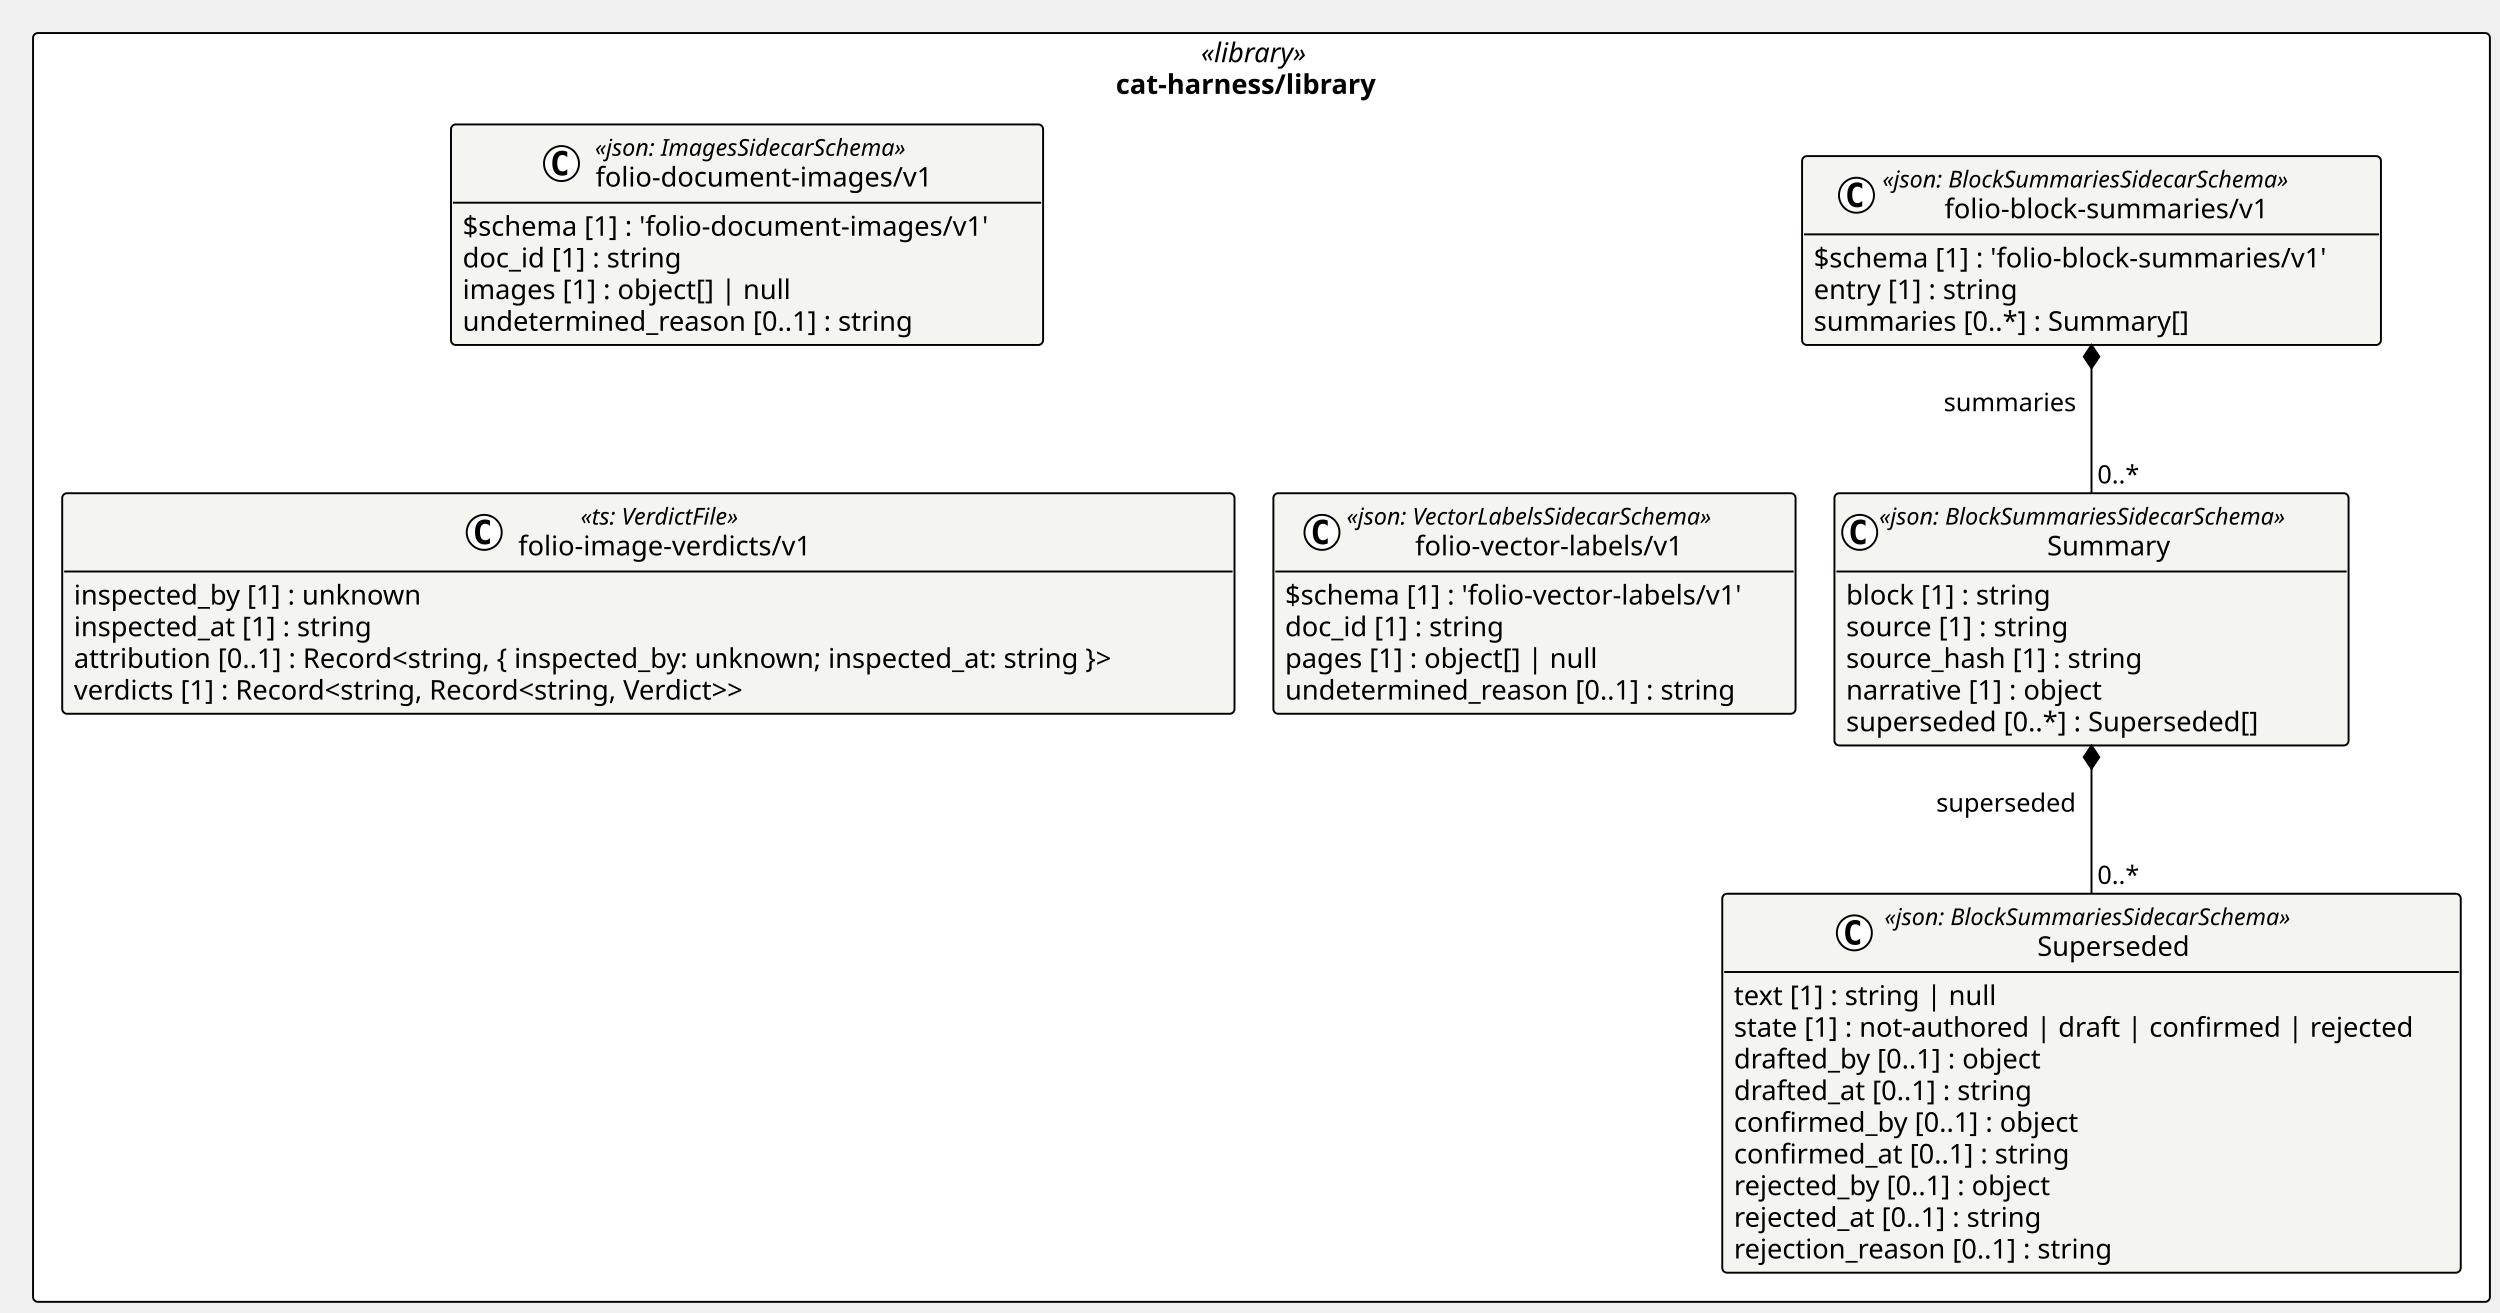
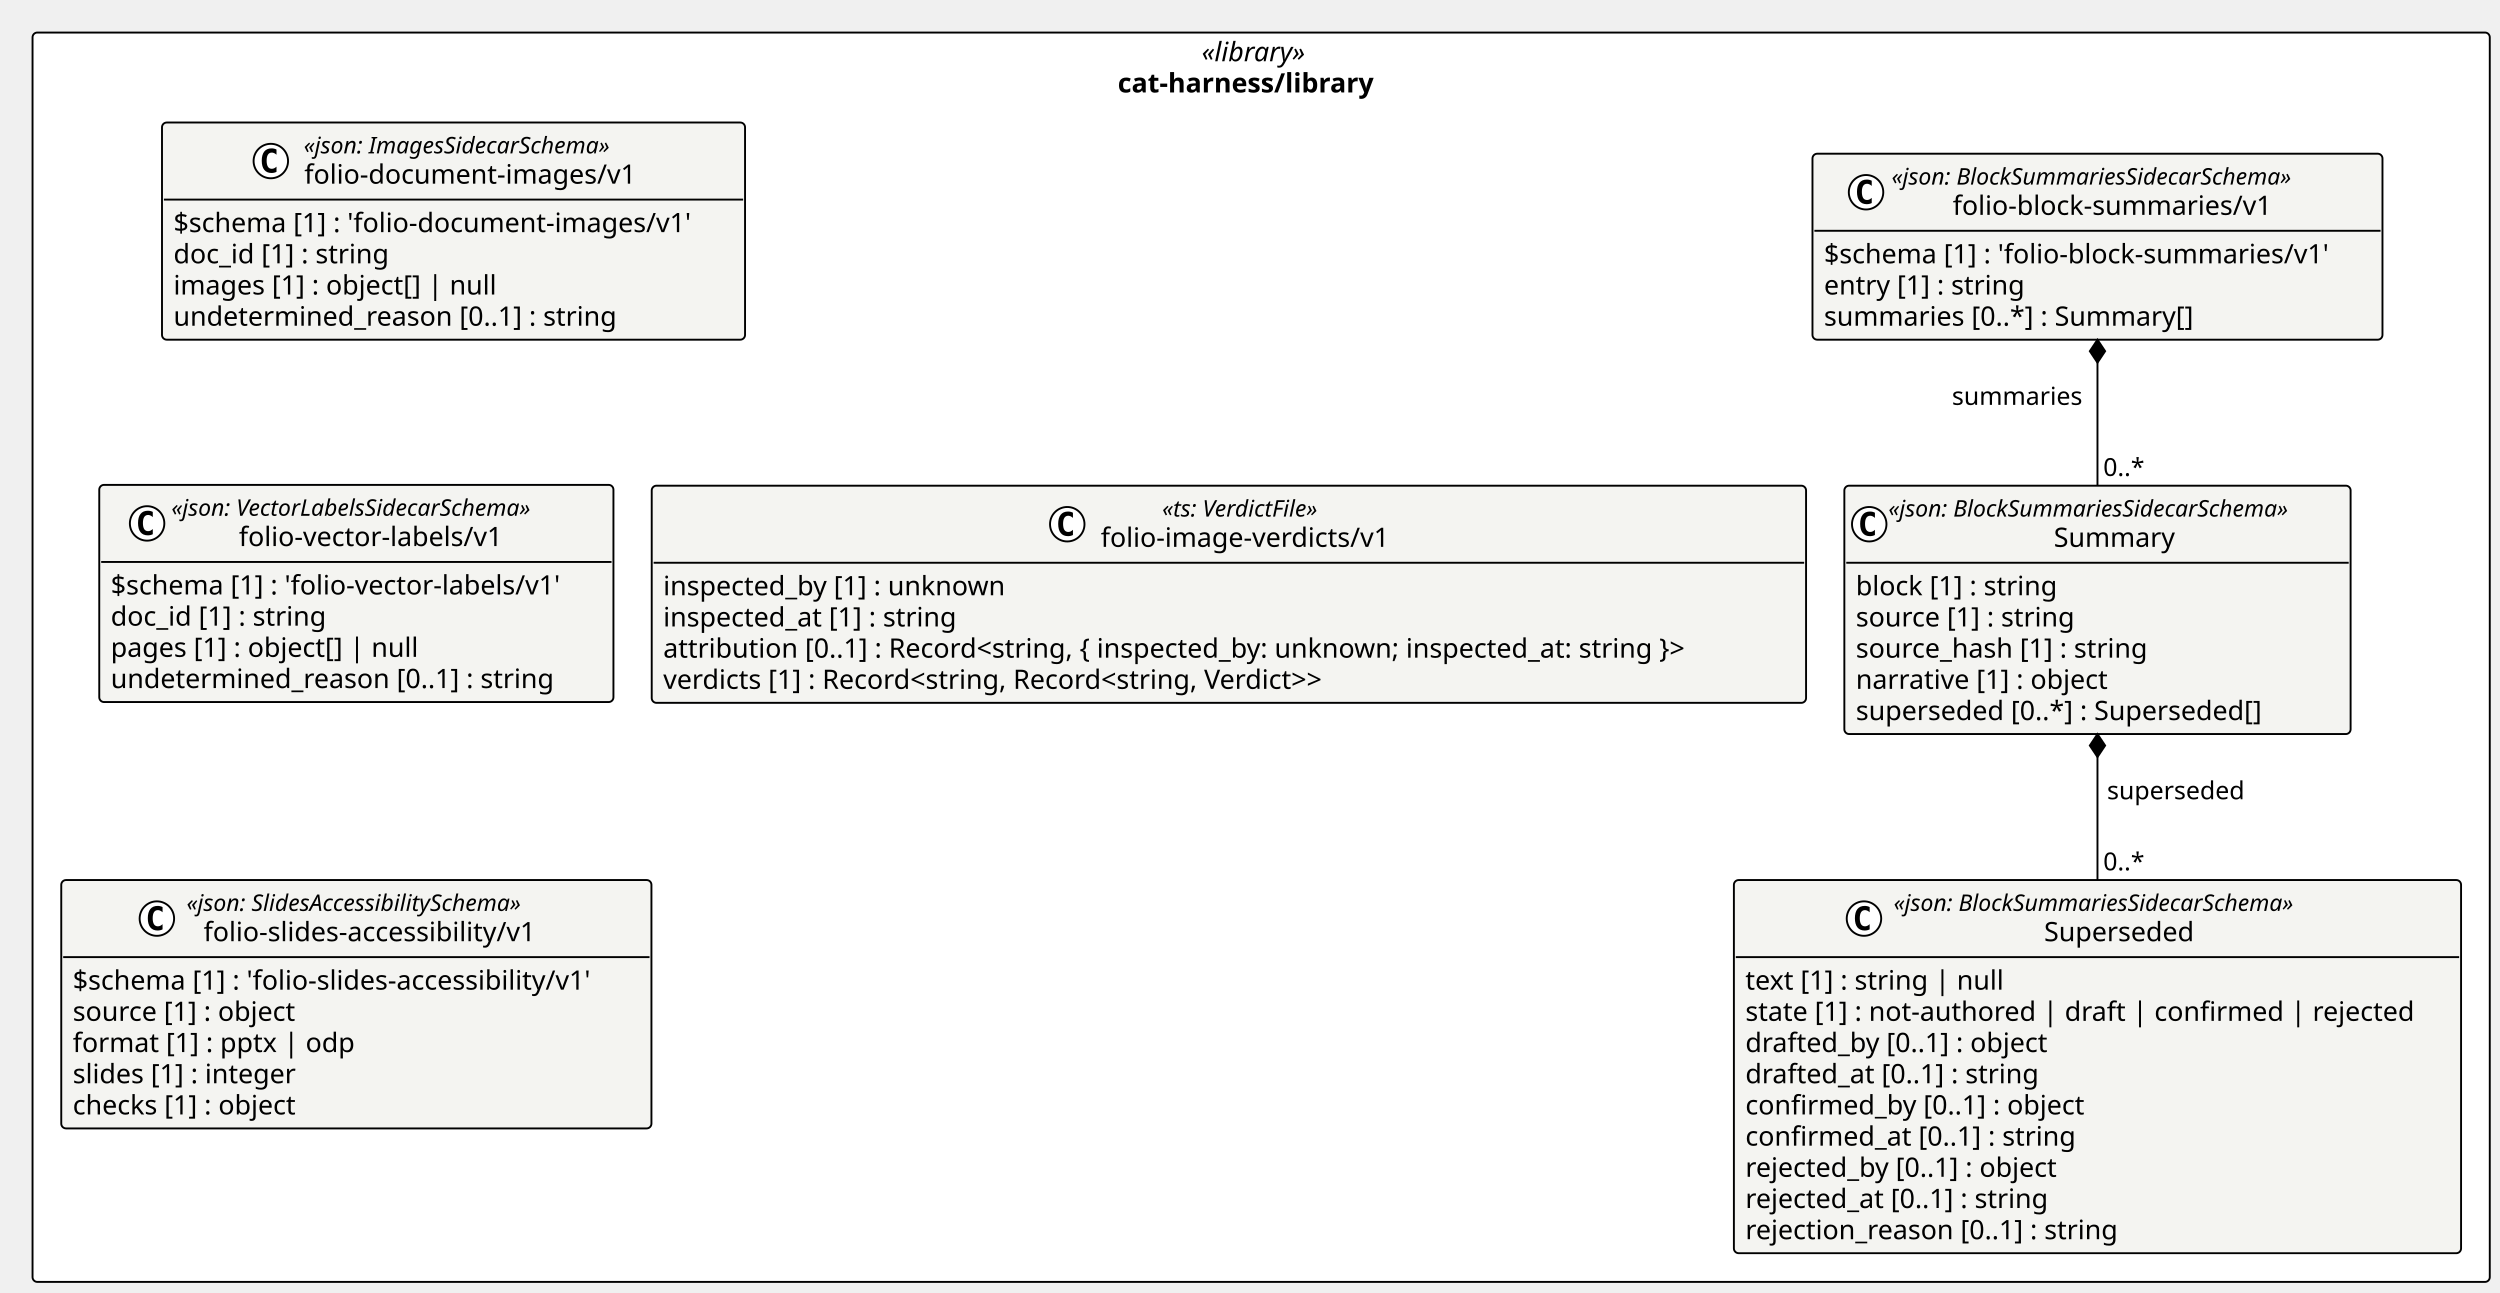
- <svg xmlns="http://www.w3.org/2000/svg" contentStyleType="text/css" height="675px" preserveAspectRatio="none" style="width:1286px;height:675px;background:#FFFFFF;" version="1.1" viewBox="0 0 1286 675" width="1286px" zoomAndPan="magnify">
+ <svg xmlns="http://www.w3.org/2000/svg" contentStyleType="text/css" height="675px" preserveAspectRatio="none" style="width:1306px;height:675px;background:#FFFFFF;" version="1.1" viewBox="0 0 1306 675" width="1306px" zoomAndPan="magnify">
  <defs />
  <g>
-     <rect fill="#FFFFFF" height="652.672" rx="2.5" ry="2.5" style="stroke:#000000;stroke-width:1.0;" width="1263.808" x="17" y="17" />
-     <text fill="#000000" font-family="Verdana" font-size="14" font-style="italic" lengthAdjust="spacing" textLength="62.173" x="617.818" y="31.995">«library»</text>
-     <text fill="#000000" font-family="Verdana" font-size="14" font-weight="bold" lengthAdjust="spacing" textLength="149.81" x="573.999" y="48.292">cat-harness/library</text>
+     <rect fill="#FFFFFF" height="652.672" rx="2.5" ry="2.5" style="stroke:#000000;stroke-width:1.0;" width="1283.66" x="17" y="17" />
+     <text fill="#000000" font-family="Verdana" font-size="14" font-style="italic" lengthAdjust="spacing" textLength="62.173" x="627.743" y="31.995">«library»</text>
+     <text fill="#000000" font-family="Verdana" font-size="14" font-weight="bold" lengthAdjust="spacing" textLength="149.81" x="583.925" y="48.292">cat-harness/library</text>
    <g id="elem_cat_harness_library_folio_document_images_v1_folio_document_images_v1">
-       <rect codeLine="11" fill="#F4F4F1" height="113.453" id="cat_harness_library_folio_document_images_v1_folio_document_images_v1" rx="2.5" ry="2.5" style="stroke:#000000;stroke-width:1.0;" width="304.585" x="231.986" y="64" />
-       <ellipse cx="288.834" cy="84.133" fill="#FFFFFF" rx="9" ry="9" style="stroke:#000000;stroke-width:1.0;" />
-       <path d="M291.803,89.773 Q291.225,90.07 290.584,90.211 Q289.944,90.367 289.241,90.367 Q286.741,90.367 285.413,88.727 Q284.1,87.07 284.1,83.945 Q284.1,80.82 285.413,79.164 Q286.741,77.508 289.241,77.508 Q289.944,77.508 290.584,77.664 Q291.241,77.82 291.803,78.117 L291.803,80.836 Q291.178,80.258 290.584,79.992 Q289.991,79.711 289.366,79.711 Q288.022,79.711 287.334,80.789 Q286.647,81.852 286.647,83.945 Q286.647,86.039 287.334,87.117 Q288.022,88.18 289.366,88.18 Q289.991,88.18 290.584,87.914 Q291.178,87.633 291.803,87.055 L291.803,89.773 Z " fill="#000000" />
-       <text fill="#000000" font-family="Verdana" font-size="12" font-style="italic" lengthAdjust="spacing" textLength="183.99" x="306.033" y="80.139">«json: ImagesSidecarSchema»</text>
-       <text fill="#000000" font-family="Verdana" font-size="14" lengthAdjust="spacing" textLength="183.388" x="306.334" y="95.964">folio-document-images/v1</text>
-       <line style="stroke:#000000;stroke-width:1.0;" x1="232.986" x2="535.571" y1="104.266" y2="104.266" />
-       <text fill="#000000" font-family="Verdana" font-size="14" lengthAdjust="spacing" textLength="292.585" x="237.986" y="121.261">$schema [1] : 'folio-document-images/v1'</text>
-       <text fill="#000000" font-family="Verdana" font-size="14" lengthAdjust="spacing" textLength="123.013" x="237.986" y="137.558">doc_id [1] : string</text>
-       <text fill="#000000" font-family="Verdana" font-size="14" lengthAdjust="spacing" textLength="182.007" x="237.986" y="153.855">images [1] : object[] | null</text>
-       <text fill="#000000" font-family="Verdana" font-size="14" lengthAdjust="spacing" textLength="249.58" x="237.986" y="170.151">undetermined_reason [0..1] : string</text>
+       <rect codeLine="11" fill="#F4F4F1" height="113.453" id="cat_harness_library_folio_document_images_v1_folio_document_images_v1" rx="2.5" ry="2.5" style="stroke:#000000;stroke-width:1.0;" width="304.585" x="84.627" y="64" />
+       <ellipse cx="141.476" cy="84.133" fill="#FFFFFF" rx="9" ry="9" style="stroke:#000000;stroke-width:1.0;" />
+       <path d="M144.444,89.773 Q143.866,90.07 143.226,90.211 Q142.585,90.367 141.882,90.367 Q139.382,90.367 138.054,88.727 Q136.741,87.07 136.741,83.945 Q136.741,80.82 138.054,79.164 Q139.382,77.508 141.882,77.508 Q142.585,77.508 143.226,77.664 Q143.882,77.82 144.444,78.117 L144.444,80.836 Q143.819,80.258 143.226,79.992 Q142.632,79.711 142.007,79.711 Q140.663,79.711 139.976,80.789 Q139.288,81.852 139.288,83.945 Q139.288,86.039 139.976,87.117 Q140.663,88.18 142.007,88.18 Q142.632,88.18 143.226,87.914 Q143.819,87.633 144.444,87.055 L144.444,89.773 Z " fill="#000000" />
+       <text fill="#000000" font-family="Verdana" font-size="12" font-style="italic" lengthAdjust="spacing" textLength="183.99" x="158.674" y="80.139">«json: ImagesSidecarSchema»</text>
+       <text fill="#000000" font-family="Verdana" font-size="14" lengthAdjust="spacing" textLength="183.388" x="158.976" y="95.964">folio-document-images/v1</text>
+       <line style="stroke:#000000;stroke-width:1.0;" x1="85.627" x2="388.212" y1="104.266" y2="104.266" />
+       <text fill="#000000" font-family="Verdana" font-size="14" lengthAdjust="spacing" textLength="292.585" x="90.627" y="121.261">$schema [1] : 'folio-document-images/v1'</text>
+       <text fill="#000000" font-family="Verdana" font-size="14" lengthAdjust="spacing" textLength="123.013" x="90.627" y="137.558">doc_id [1] : string</text>
+       <text fill="#000000" font-family="Verdana" font-size="14" lengthAdjust="spacing" textLength="182.007" x="90.627" y="153.855">images [1] : object[] | null</text>
+       <text fill="#000000" font-family="Verdana" font-size="14" lengthAdjust="spacing" textLength="249.58" x="90.627" y="170.151">undetermined_reason [0..1] : string</text>
    </g>
    <g id="elem_cat_harness_library_folio_image_verdicts_v1">
-       <rect codeLine="17" fill="#F4F4F1" height="113.453" id="cat_harness_library_folio_image_verdicts_v1" rx="2.5" ry="2.5" style="stroke:#000000;stroke-width:1.0;" width="603.028" x="32" y="253.719" />
-       <ellipse cx="249.08" cy="273.852" fill="#FFFFFF" rx="9" ry="9" style="stroke:#000000;stroke-width:1.0;" />
-       <path d="M252.048,279.492 Q251.47,279.789 250.83,279.93 Q250.189,280.086 249.486,280.086 Q246.986,280.086 245.658,278.445 Q244.345,276.789 244.345,273.664 Q244.345,270.539 245.658,268.883 Q246.986,267.227 249.486,267.227 Q250.189,267.227 250.83,267.383 Q251.486,267.539 252.048,267.836 L252.048,270.555 Q251.423,269.977 250.83,269.711 Q250.236,269.43 249.611,269.43 Q248.267,269.43 247.58,270.508 Q246.892,271.57 246.892,273.664 Q246.892,275.758 247.58,276.836 Q248.267,277.898 249.611,277.898 Q250.236,277.898 250.83,277.633 Q251.423,277.352 252.048,276.773 L252.048,279.492 Z " fill="#000000" />
-       <text fill="#000000" font-family="Verdana" font-size="12" font-style="italic" lengthAdjust="spacing" textLength="97.231" x="298.649" y="269.857">«ts: VerdictFile»</text>
-       <text fill="#000000" font-family="Verdana" font-size="14" lengthAdjust="spacing" textLength="161.369" x="266.58" y="285.683">folio-image-verdicts/v1</text>
-       <line style="stroke:#000000;stroke-width:1.0;" x1="33" x2="634.028" y1="293.984" y2="293.984" />
-       <text fill="#000000" font-family="Verdana" font-size="14" lengthAdjust="spacing" textLength="193.929" x="38" y="310.979">inspected_by [1] : unknown</text>
-       <text fill="#000000" font-family="Verdana" font-size="14" lengthAdjust="spacing" textLength="167.398" x="38" y="327.276">inspected_at [1] : string</text>
-       <text fill="#000000" font-family="Verdana" font-size="14" lengthAdjust="spacing" textLength="591.028" x="38" y="343.573">attribution [0..1] : Record&lt;string, { inspected_by: unknown; inspected_at: string }&gt;</text>
-       <text fill="#000000" font-family="Verdana" font-size="14" lengthAdjust="spacing" textLength="387.31" x="38" y="359.87">verdicts [1] : Record&lt;string, Record&lt;string, Verdict&gt;&gt;</text>
+       <rect codeLine="17" fill="#F4F4F1" height="113.453" id="cat_harness_library_folio_image_verdicts_v1" rx="2.5" ry="2.5" style="stroke:#000000;stroke-width:1.0;" width="603.028" x="340.459" y="253.719" />
+       <ellipse cx="557.539" cy="273.852" fill="#FFFFFF" rx="9" ry="9" style="stroke:#000000;stroke-width:1.0;" />
+       <path d="M560.507,279.492 Q559.929,279.789 559.289,279.93 Q558.648,280.086 557.945,280.086 Q555.445,280.086 554.117,278.445 Q552.804,276.789 552.804,273.664 Q552.804,270.539 554.117,268.883 Q555.445,267.227 557.945,267.227 Q558.648,267.227 559.289,267.383 Q559.945,267.539 560.507,267.836 L560.507,270.555 Q559.882,269.977 559.289,269.711 Q558.695,269.43 558.07,269.43 Q556.726,269.43 556.039,270.508 Q555.351,271.57 555.351,273.664 Q555.351,275.758 556.039,276.836 Q556.726,277.898 558.07,277.898 Q558.695,277.898 559.289,277.633 Q559.882,277.352 560.507,276.773 L560.507,279.492 Z " fill="#000000" />
+       <text fill="#000000" font-family="Verdana" font-size="12" font-style="italic" lengthAdjust="spacing" textLength="97.231" x="607.108" y="269.857">«ts: VerdictFile»</text>
+       <text fill="#000000" font-family="Verdana" font-size="14" lengthAdjust="spacing" textLength="161.369" x="575.039" y="285.683">folio-image-verdicts/v1</text>
+       <line style="stroke:#000000;stroke-width:1.0;" x1="341.459" x2="942.487" y1="293.984" y2="293.984" />
+       <text fill="#000000" font-family="Verdana" font-size="14" lengthAdjust="spacing" textLength="193.929" x="346.459" y="310.979">inspected_by [1] : unknown</text>
+       <text fill="#000000" font-family="Verdana" font-size="14" lengthAdjust="spacing" textLength="167.398" x="346.459" y="327.276">inspected_at [1] : string</text>
+       <text fill="#000000" font-family="Verdana" font-size="14" lengthAdjust="spacing" textLength="591.028" x="346.459" y="343.573">attribution [0..1] : Record&lt;string, { inspected_by: unknown; inspected_at: string }&gt;</text>
+       <text fill="#000000" font-family="Verdana" font-size="14" lengthAdjust="spacing" textLength="387.31" x="346.459" y="359.87">verdicts [1] : Record&lt;string, Record&lt;string, Verdict&gt;&gt;</text>
    </g>
    <g id="elem_cat_harness_library_folio_vector_labels_v1_folio_vector_labels_v1">
-       <rect codeLine="23" fill="#F4F4F1" height="113.453" id="cat_harness_library_folio_vector_labels_v1_folio_vector_labels_v1" rx="2.5" ry="2.5" style="stroke:#000000;stroke-width:1.0;" width="268.607" x="655.028" y="253.719" />
-       <ellipse cx="680.024" cy="273.852" fill="#FFFFFF" rx="9" ry="9" style="stroke:#000000;stroke-width:1.0;" />
-       <path d="M682.992,279.492 Q682.414,279.789 681.774,279.93 Q681.133,280.086 680.43,280.086 Q677.93,280.086 676.602,278.445 Q675.289,276.789 675.289,273.664 Q675.289,270.539 676.602,268.883 Q677.93,267.227 680.43,267.227 Q681.133,267.227 681.774,267.383 Q682.43,267.539 682.992,267.836 L682.992,270.555 Q682.367,269.977 681.774,269.711 Q681.18,269.43 680.555,269.43 Q679.211,269.43 678.524,270.508 Q677.836,271.57 677.836,273.664 Q677.836,275.758 678.524,276.836 Q679.211,277.898 680.555,277.898 Q681.18,277.898 681.774,277.633 Q682.367,277.352 682.992,276.773 L682.992,279.492 Z " fill="#000000" />
-       <text fill="#000000" font-family="Verdana" font-size="12" font-style="italic" lengthAdjust="spacing" textLength="217.951" x="692.689" y="269.857">«json: VectorLabelsSidecarSchema»</text>
-       <text fill="#000000" font-family="Verdana" font-size="14" lengthAdjust="spacing" textLength="147.41" x="727.96" y="285.683">folio-vector-labels/v1</text>
-       <line style="stroke:#000000;stroke-width:1.0;" x1="656.028" x2="922.636" y1="293.984" y2="293.984" />
-       <text fill="#000000" font-family="Verdana" font-size="14" lengthAdjust="spacing" textLength="256.607" x="661.028" y="310.979">$schema [1] : 'folio-vector-labels/v1'</text>
-       <text fill="#000000" font-family="Verdana" font-size="14" lengthAdjust="spacing" textLength="123.013" x="661.028" y="327.276">doc_id [1] : string</text>
-       <text fill="#000000" font-family="Verdana" font-size="14" lengthAdjust="spacing" textLength="173.366" x="661.028" y="343.573">pages [1] : object[] | null</text>
-       <text fill="#000000" font-family="Verdana" font-size="14" lengthAdjust="spacing" textLength="249.58" x="661.028" y="359.87">undetermined_reason [0..1] : string</text>
+       <rect codeLine="23" fill="#F4F4F1" height="113.453" id="cat_harness_library_folio_vector_labels_v1_folio_vector_labels_v1" rx="2.5" ry="2.5" style="stroke:#000000;stroke-width:1.0;" width="268.607" x="51.852" y="253.301" />
+       <ellipse cx="76.847" cy="273.434" fill="#FFFFFF" rx="9" ry="9" style="stroke:#000000;stroke-width:1.0;" />
+       <path d="M79.816,279.074 Q79.237,279.371 78.597,279.512 Q77.956,279.668 77.253,279.668 Q74.753,279.668 73.425,278.027 Q72.112,276.371 72.112,273.246 Q72.112,270.121 73.425,268.465 Q74.753,266.809 77.253,266.809 Q77.956,266.809 78.597,266.965 Q79.253,267.121 79.816,267.418 L79.816,270.137 Q79.191,269.559 78.597,269.293 Q78.003,269.012 77.378,269.012 Q76.034,269.012 75.347,270.09 Q74.659,271.152 74.659,273.246 Q74.659,275.34 75.347,276.418 Q76.034,277.481 77.378,277.481 Q78.003,277.481 78.597,277.215 Q79.191,276.934 79.816,276.356 L79.816,279.074 Z " fill="#000000" />
+       <text fill="#000000" font-family="Verdana" font-size="12" font-style="italic" lengthAdjust="spacing" textLength="217.951" x="89.513" y="269.44">«json: VectorLabelsSidecarSchema»</text>
+       <text fill="#000000" font-family="Verdana" font-size="14" lengthAdjust="spacing" textLength="147.41" x="124.783" y="285.265">folio-vector-labels/v1</text>
+       <line style="stroke:#000000;stroke-width:1.0;" x1="52.852" x2="319.459" y1="293.566" y2="293.566" />
+       <text fill="#000000" font-family="Verdana" font-size="14" lengthAdjust="spacing" textLength="256.607" x="57.852" y="310.562">$schema [1] : 'folio-vector-labels/v1'</text>
+       <text fill="#000000" font-family="Verdana" font-size="14" lengthAdjust="spacing" textLength="123.013" x="57.852" y="326.858">doc_id [1] : string</text>
+       <text fill="#000000" font-family="Verdana" font-size="14" lengthAdjust="spacing" textLength="173.366" x="57.852" y="343.155">pages [1] : object[] | null</text>
+       <text fill="#000000" font-family="Verdana" font-size="14" lengthAdjust="spacing" textLength="249.58" x="57.852" y="359.452">undetermined_reason [0..1] : string</text>
    </g>
    <g id="elem_cat_harness_library_folio_block_summaries_v1_Superseded">
-       <rect codeLine="29" fill="#F4F4F1" height="194.938" id="cat_harness_library_folio_block_summaries_v1_Superseded" rx="2.5" ry="2.5" style="stroke:#000000;stroke-width:1.0;" width="379.876" x="885.932" y="459.734" />
-       <ellipse cx="953.886" cy="479.867" fill="#FFFFFF" rx="9" ry="9" style="stroke:#000000;stroke-width:1.0;" />
-       <path d="M956.855,485.508 Q956.276,485.805 955.636,485.945 Q954.995,486.102 954.292,486.102 Q951.792,486.102 950.464,484.461 Q949.151,482.805 949.151,479.68 Q949.151,476.555 950.464,474.898 Q951.792,473.242 954.292,473.242 Q954.995,473.242 955.636,473.398 Q956.292,473.555 956.855,473.852 L956.855,476.57 Q956.23,475.992 955.636,475.727 Q955.042,475.445 954.417,475.445 Q953.073,475.445 952.386,476.523 Q951.698,477.586 951.698,479.68 Q951.698,481.773 952.386,482.852 Q953.073,483.914 954.417,483.914 Q955.042,483.914 955.636,483.648 Q956.23,483.367 956.855,482.789 L956.855,485.508 Z " fill="#000000" />
-       <text fill="#000000" font-family="Verdana" font-size="12" font-style="italic" lengthAdjust="spacing" textLength="240.469" x="969.386" y="475.873">«json: BlockSummariesSidecarSchema»</text>
-       <text fill="#000000" font-family="Verdana" font-size="14" lengthAdjust="spacing" textLength="83.31" x="1047.965" y="491.698">Superseded</text>
-       <line style="stroke:#000000;stroke-width:1.0;" x1="886.932" x2="1264.808" y1="500" y2="500" />
-       <text fill="#000000" font-family="Verdana" font-size="14" lengthAdjust="spacing" textLength="145.106" x="891.932" y="516.995">text [1] : string | null</text>
-       <text fill="#000000" font-family="Verdana" font-size="14" lengthAdjust="spacing" textLength="367.876" x="891.932" y="533.292">state [1] : not-authored | draft | confirmed | rejected</text>
-       <text fill="#000000" font-family="Verdana" font-size="14" lengthAdjust="spacing" textLength="174.159" x="891.932" y="549.589">drafted_by [0..1] : object</text>
-       <text fill="#000000" font-family="Verdana" font-size="14" lengthAdjust="spacing" textLength="168.102" x="891.932" y="565.886">drafted_at [0..1] : string</text>
-       <text fill="#000000" font-family="Verdana" font-size="14" lengthAdjust="spacing" textLength="193.867" x="891.932" y="582.183">confirmed_by [0..1] : object</text>
-       <text fill="#000000" font-family="Verdana" font-size="14" lengthAdjust="spacing" textLength="187.81" x="891.932" y="598.48">confirmed_at [0..1] : string</text>
-       <text fill="#000000" font-family="Verdana" font-size="14" lengthAdjust="spacing" textLength="180.578" x="891.932" y="614.776">rejected_by [0..1] : object</text>
-       <text fill="#000000" font-family="Verdana" font-size="14" lengthAdjust="spacing" textLength="174.522" x="891.932" y="631.073">rejected_at [0..1] : string</text>
-       <text fill="#000000" font-family="Verdana" font-size="14" lengthAdjust="spacing" textLength="211.962" x="891.932" y="647.37">rejection_reason [0..1] : string</text>
+       <rect codeLine="29" fill="#F4F4F1" height="194.938" id="cat_harness_library_folio_block_summaries_v1_Superseded" rx="2.5" ry="2.5" style="stroke:#000000;stroke-width:1.0;" width="379.876" x="905.784" y="459.734" />
+       <ellipse cx="973.737" cy="479.867" fill="#FFFFFF" rx="9" ry="9" style="stroke:#000000;stroke-width:1.0;" />
+       <path d="M976.706,485.508 Q976.128,485.805 975.487,485.945 Q974.847,486.102 974.144,486.102 Q971.644,486.102 970.315,484.461 Q969.003,482.805 969.003,479.68 Q969.003,476.555 970.315,474.898 Q971.644,473.242 974.144,473.242 Q974.847,473.242 975.487,473.398 Q976.144,473.555 976.706,473.852 L976.706,476.57 Q976.081,475.992 975.487,475.727 Q974.894,475.445 974.269,475.445 Q972.925,475.445 972.237,476.523 Q971.55,477.586 971.55,479.68 Q971.55,481.773 972.237,482.852 Q972.925,483.914 974.269,483.914 Q974.894,483.914 975.487,483.648 Q976.081,483.367 976.706,482.789 L976.706,485.508 Z " fill="#000000" />
+       <text fill="#000000" font-family="Verdana" font-size="12" font-style="italic" lengthAdjust="spacing" textLength="240.469" x="989.237" y="475.873">«json: BlockSummariesSidecarSchema»</text>
+       <text fill="#000000" font-family="Verdana" font-size="14" lengthAdjust="spacing" textLength="83.31" x="1067.817" y="491.698">Superseded</text>
+       <line style="stroke:#000000;stroke-width:1.0;" x1="906.784" x2="1284.66" y1="500" y2="500" />
+       <text fill="#000000" font-family="Verdana" font-size="14" lengthAdjust="spacing" textLength="145.106" x="911.784" y="516.995">text [1] : string | null</text>
+       <text fill="#000000" font-family="Verdana" font-size="14" lengthAdjust="spacing" textLength="367.876" x="911.784" y="533.292">state [1] : not-authored | draft | confirmed | rejected</text>
+       <text fill="#000000" font-family="Verdana" font-size="14" lengthAdjust="spacing" textLength="174.159" x="911.784" y="549.589">drafted_by [0..1] : object</text>
+       <text fill="#000000" font-family="Verdana" font-size="14" lengthAdjust="spacing" textLength="168.102" x="911.784" y="565.886">drafted_at [0..1] : string</text>
+       <text fill="#000000" font-family="Verdana" font-size="14" lengthAdjust="spacing" textLength="193.867" x="911.784" y="582.183">confirmed_by [0..1] : object</text>
+       <text fill="#000000" font-family="Verdana" font-size="14" lengthAdjust="spacing" textLength="187.81" x="911.784" y="598.48">confirmed_at [0..1] : string</text>
+       <text fill="#000000" font-family="Verdana" font-size="14" lengthAdjust="spacing" textLength="180.578" x="911.784" y="614.776">rejected_by [0..1] : object</text>
+       <text fill="#000000" font-family="Verdana" font-size="14" lengthAdjust="spacing" textLength="174.522" x="911.784" y="631.073">rejected_at [0..1] : string</text>
+       <text fill="#000000" font-family="Verdana" font-size="14" lengthAdjust="spacing" textLength="211.962" x="911.784" y="647.37">rejection_reason [0..1] : string</text>
    </g>
    <g id="elem_cat_harness_library_folio_block_summaries_v1_Summary">
-       <rect codeLine="40" fill="#F4F4F1" height="129.75" id="cat_harness_library_folio_block_summaries_v1_Summary" rx="2.5" ry="2.5" style="stroke:#000000;stroke-width:1.0;" width="264.469" x="943.636" y="253.719" />
-       <ellipse cx="956.636" cy="273.852" fill="#FFFFFF" rx="9" ry="9" style="stroke:#000000;stroke-width:1.0;" />
-       <path d="M959.605,279.492 Q959.026,279.789 958.386,279.93 Q957.745,280.086 957.042,280.086 Q954.542,280.086 953.214,278.445 Q951.901,276.789 951.901,273.664 Q951.901,270.539 953.214,268.883 Q954.542,267.227 957.042,267.227 Q957.745,267.227 958.386,267.383 Q959.042,267.539 959.605,267.836 L959.605,270.555 Q958.98,269.977 958.386,269.711 Q957.792,269.43 957.167,269.43 Q955.823,269.43 955.136,270.508 Q954.448,271.57 954.448,273.664 Q954.448,275.758 955.136,276.836 Q955.823,277.898 957.167,277.898 Q957.792,277.898 958.386,277.633 Q958.98,277.352 959.605,276.773 L959.605,279.492 Z " fill="#000000" />
-       <text fill="#000000" font-family="Verdana" font-size="12" font-style="italic" lengthAdjust="spacing" textLength="240.469" x="966.636" y="269.857">«json: BlockSummariesSidecarSchema»</text>
-       <text fill="#000000" font-family="Verdana" font-size="14" lengthAdjust="spacing" textLength="67.655" x="1053.043" y="285.683">Summary</text>
-       <line style="stroke:#000000;stroke-width:1.0;" x1="944.636" x2="1207.104" y1="293.984" y2="293.984" />
-       <text fill="#000000" font-family="Verdana" font-size="14" lengthAdjust="spacing" textLength="115.233" x="949.636" y="310.979">block [1] : string</text>
-       <text fill="#000000" font-family="Verdana" font-size="14" lengthAdjust="spacing" textLength="124.886" x="949.636" y="327.276">source [1] : string</text>
-       <text fill="#000000" font-family="Verdana" font-size="14" lengthAdjust="spacing" textLength="165.505" x="949.636" y="343.573">source_hash [1] : string</text>
-       <text fill="#000000" font-family="Verdana" font-size="14" lengthAdjust="spacing" textLength="144.86" x="949.636" y="359.87">narrative [1] : object</text>
-       <text fill="#000000" font-family="Verdana" font-size="14" lengthAdjust="spacing" textLength="229.749" x="949.636" y="376.167">superseded [0..*] : Superseded[]</text>
+       <rect codeLine="40" fill="#F4F4F1" height="129.75" id="cat_harness_library_folio_block_summaries_v1_Summary" rx="2.5" ry="2.5" style="stroke:#000000;stroke-width:1.0;" width="264.469" x="963.487" y="253.719" />
+       <ellipse cx="976.487" cy="273.852" fill="#FFFFFF" rx="9" ry="9" style="stroke:#000000;stroke-width:1.0;" />
+       <path d="M979.456,279.492 Q978.878,279.789 978.237,279.93 Q977.597,280.086 976.894,280.086 Q974.394,280.086 973.065,278.445 Q971.753,276.789 971.753,273.664 Q971.753,270.539 973.065,268.883 Q974.394,267.227 976.894,267.227 Q977.597,267.227 978.237,267.383 Q978.894,267.539 979.456,267.836 L979.456,270.555 Q978.831,269.977 978.237,269.711 Q977.644,269.43 977.019,269.43 Q975.675,269.43 974.987,270.508 Q974.3,271.57 974.3,273.664 Q974.3,275.758 974.987,276.836 Q975.675,277.898 977.019,277.898 Q977.644,277.898 978.237,277.633 Q978.831,277.352 979.456,276.773 L979.456,279.492 Z " fill="#000000" />
+       <text fill="#000000" font-family="Verdana" font-size="12" font-style="italic" lengthAdjust="spacing" textLength="240.469" x="986.487" y="269.857">«json: BlockSummariesSidecarSchema»</text>
+       <text fill="#000000" font-family="Verdana" font-size="14" lengthAdjust="spacing" textLength="67.655" x="1072.894" y="285.683">Summary</text>
+       <line style="stroke:#000000;stroke-width:1.0;" x1="964.487" x2="1226.956" y1="293.984" y2="293.984" />
+       <text fill="#000000" font-family="Verdana" font-size="14" lengthAdjust="spacing" textLength="115.233" x="969.487" y="310.979">block [1] : string</text>
+       <text fill="#000000" font-family="Verdana" font-size="14" lengthAdjust="spacing" textLength="124.886" x="969.487" y="327.276">source [1] : string</text>
+       <text fill="#000000" font-family="Verdana" font-size="14" lengthAdjust="spacing" textLength="165.505" x="969.487" y="343.573">source_hash [1] : string</text>
+       <text fill="#000000" font-family="Verdana" font-size="14" lengthAdjust="spacing" textLength="144.86" x="969.487" y="359.87">narrative [1] : object</text>
+       <text fill="#000000" font-family="Verdana" font-size="14" lengthAdjust="spacing" textLength="229.749" x="969.487" y="376.167">superseded [0..*] : Superseded[]</text>
    </g>
    <g id="elem_cat_harness_library_folio_block_summaries_v1_folio_block_summaries_v1">
-       <rect codeLine="47" fill="#F4F4F1" height="97.156" id="cat_harness_library_folio_block_summaries_v1_folio_block_summaries_v1" rx="2.5" ry="2.5" style="stroke:#000000;stroke-width:1.0;" width="297.769" x="926.985" y="80.297" />
-       <ellipse cx="954.971" cy="100.43" fill="#FFFFFF" rx="9" ry="9" style="stroke:#000000;stroke-width:1.0;" />
-       <path d="M957.939,106.07 Q957.361,106.367 956.721,106.508 Q956.08,106.664 955.377,106.664 Q952.877,106.664 951.549,105.023 Q950.236,103.367 950.236,100.242 Q950.236,97.117 951.549,95.461 Q952.877,93.805 955.377,93.805 Q956.08,93.805 956.721,93.961 Q957.377,94.117 957.939,94.414 L957.939,97.133 Q957.314,96.555 956.721,96.289 Q956.127,96.008 955.502,96.008 Q954.158,96.008 953.471,97.086 Q952.783,98.148 952.783,100.242 Q952.783,102.336 953.471,103.414 Q954.158,104.477 955.502,104.477 Q956.127,104.477 956.721,104.211 Q957.314,103.93 957.939,103.352 L957.939,106.07 Z " fill="#000000" />
-       <text fill="#000000" font-family="Verdana" font-size="12" font-style="italic" lengthAdjust="spacing" textLength="240.469" x="968.301" y="96.436">«json: BlockSummariesSidecarSchema»</text>
-       <text fill="#000000" font-family="Verdana" font-size="14" lengthAdjust="spacing" textLength="176.572" x="1000.249" y="112.261">folio-block-summaries/v1</text>
-       <line style="stroke:#000000;stroke-width:1.0;" x1="927.985" x2="1223.755" y1="120.562" y2="120.562" />
-       <text fill="#000000" font-family="Verdana" font-size="14" lengthAdjust="spacing" textLength="285.769" x="932.985" y="137.558">$schema [1] : 'folio-block-summaries/v1'</text>
-       <text fill="#000000" font-family="Verdana" font-size="14" lengthAdjust="spacing" textLength="115.103" x="932.985" y="153.855">entry [1] : string</text>
-       <text fill="#000000" font-family="Verdana" font-size="14" lengthAdjust="spacing" textLength="209.952" x="932.985" y="170.151">summaries [0..*] : Summary[]</text>
+       <rect codeLine="47" fill="#F4F4F1" height="97.156" id="cat_harness_library_folio_block_summaries_v1_folio_block_summaries_v1" rx="2.5" ry="2.5" style="stroke:#000000;stroke-width:1.0;" width="297.769" x="946.837" y="80.297" />
+       <ellipse cx="974.822" cy="100.43" fill="#FFFFFF" rx="9" ry="9" style="stroke:#000000;stroke-width:1.0;" />
+       <path d="M977.791,106.07 Q977.213,106.367 976.572,106.508 Q975.932,106.664 975.229,106.664 Q972.729,106.664 971.4,105.023 Q970.088,103.367 970.088,100.242 Q970.088,97.117 971.4,95.461 Q972.729,93.805 975.229,93.805 Q975.932,93.805 976.572,93.961 Q977.229,94.117 977.791,94.414 L977.791,97.133 Q977.166,96.555 976.572,96.289 Q975.979,96.008 975.354,96.008 Q974.01,96.008 973.322,97.086 Q972.635,98.148 972.635,100.242 Q972.635,102.336 973.322,103.414 Q974.01,104.477 975.354,104.477 Q975.979,104.477 976.572,104.211 Q977.166,103.93 977.791,103.352 L977.791,106.07 Z " fill="#000000" />
+       <text fill="#000000" font-family="Verdana" font-size="12" font-style="italic" lengthAdjust="spacing" textLength="240.469" x="988.152" y="96.436">«json: BlockSummariesSidecarSchema»</text>
+       <text fill="#000000" font-family="Verdana" font-size="14" lengthAdjust="spacing" textLength="176.572" x="1020.101" y="112.261">folio-block-summaries/v1</text>
+       <line style="stroke:#000000;stroke-width:1.0;" x1="947.837" x2="1243.606" y1="120.562" y2="120.562" />
+       <text fill="#000000" font-family="Verdana" font-size="14" lengthAdjust="spacing" textLength="285.769" x="952.837" y="137.558">$schema [1] : 'folio-block-summaries/v1'</text>
+       <text fill="#000000" font-family="Verdana" font-size="14" lengthAdjust="spacing" textLength="115.103" x="952.837" y="153.855">entry [1] : string</text>
+       <text fill="#000000" font-family="Verdana" font-size="14" lengthAdjust="spacing" textLength="209.952" x="952.837" y="170.151">summaries [0..*] : Summary[]</text>
    </g>
-     <line style="stroke:#000000;stroke-width:1.0;" x1="1075.87" x2="1075.87" y1="383.469" y2="459.734" />
-     <polygon fill="#000000" points="1075.87,383.469,1071.87,389.469,1075.87,395.469,1079.87,389.469,1075.87,383.469" style="stroke:#000000;stroke-width:1.0;" />
-     <text fill="#000000" font-family="Verdana" font-size="13" lengthAdjust="spacing" textLength="75.88" x="995.99" y="417.536">superseded</text>
-     <text fill="#000000" font-family="Verdana" font-size="13" lengthAdjust="spacing" textLength="23.036" x="1078.87" y="454.668">0..*</text>
-     <line style="stroke:#000000;stroke-width:1.0;" x1="1075.87" x2="1075.87" y1="177.453" y2="253.719" />
-     <polygon fill="#000000" points="1075.87,177.453,1071.87,183.453,1075.87,189.453,1079.87,183.453,1075.87,177.453" style="stroke:#000000;stroke-width:1.0;" />
-     <text fill="#000000" font-family="Verdana" font-size="13" lengthAdjust="spacing" textLength="72.033" x="999.837" y="211.52">summaries</text>
-     <text fill="#000000" font-family="Verdana" font-size="13" lengthAdjust="spacing" textLength="23.036" x="1078.87" y="248.653">0..*</text>
+     <g id="elem_cat_harness_library_folio_slides_accessibility_v1_folio_slides_accessibility_v1">
+       <rect codeLine="52" fill="#F4F4F1" height="129.75" id="cat_harness_library_folio_slides_accessibility_v1_folio_slides_accessibility_v1" rx="2.5" ry="2.5" style="stroke:#000000;stroke-width:1.0;" width="308.31" x="32" y="459.734" />
+       <ellipse cx="81.951" cy="479.867" fill="#FFFFFF" rx="9" ry="9" style="stroke:#000000;stroke-width:1.0;" />
+       <path d="M84.92,485.508 Q84.342,485.805 83.701,485.945 Q83.061,486.102 82.357,486.102 Q79.857,486.102 78.529,484.461 Q77.217,482.805 77.217,479.68 Q77.217,476.555 78.529,474.898 Q79.857,473.242 82.357,473.242 Q83.061,473.242 83.701,473.398 Q84.357,473.555 84.92,473.852 L84.92,476.57 Q84.295,475.992 83.701,475.727 Q83.107,475.445 82.482,475.445 Q81.139,475.445 80.451,476.523 Q79.764,477.586 79.764,479.68 Q79.764,481.773 80.451,482.852 Q81.139,483.914 82.482,483.914 Q83.107,483.914 83.701,483.648 Q84.295,483.367 84.92,482.789 L84.92,485.508 Z " fill="#000000" />
+       <text fill="#000000" font-family="Verdana" font-size="12" font-style="italic" lengthAdjust="spacing" textLength="204.908" x="97.451" y="475.873">«json: SlidesAccessibilitySchema»</text>
+       <text fill="#000000" font-family="Verdana" font-size="14" lengthAdjust="spacing" textLength="187.113" x="106.349" y="491.698">folio-slides-accessibility/v1</text>
+       <line style="stroke:#000000;stroke-width:1.0;" x1="33" x2="339.31" y1="500" y2="500" />
+       <text fill="#000000" font-family="Verdana" font-size="14" lengthAdjust="spacing" textLength="296.31" x="38" y="516.995">$schema [1] : 'folio-slides-accessibility/v1'</text>
+       <text fill="#000000" font-family="Verdana" font-size="14" lengthAdjust="spacing" textLength="127.839" x="38" y="533.292">source [1] : object</text>
+       <text fill="#000000" font-family="Verdana" font-size="14" lengthAdjust="spacing" textLength="156.358" x="38" y="549.589">format [1] : pptx | odp</text>
+       <text fill="#000000" font-family="Verdana" font-size="14" lengthAdjust="spacing" textLength="127.887" x="38" y="565.886">slides [1] : integer</text>
+       <text fill="#000000" font-family="Verdana" font-size="14" lengthAdjust="spacing" textLength="129.322" x="38" y="582.183">checks [1] : object</text>
+     </g>
+     <line style="stroke:#000000;stroke-width:1.0;" x1="1095.722" x2="1095.722" y1="383.469" y2="459.734" />
+     <polygon fill="#000000" points="1095.722,383.469,1091.722,389.469,1095.722,395.469,1099.722,389.469,1095.722,383.469" style="stroke:#000000;stroke-width:1.0;" />
+     <text fill="#000000" font-family="Verdana" font-size="13" lengthAdjust="spacing" textLength="75.88" x="1100.722" y="417.536">superseded</text>
+     <text fill="#000000" font-family="Verdana" font-size="13" lengthAdjust="spacing" textLength="23.036" x="1098.722" y="454.668">0..*</text>
+     <line style="stroke:#000000;stroke-width:1.0;" x1="1095.722" x2="1095.722" y1="177.453" y2="253.719" />
+     <polygon fill="#000000" points="1095.722,177.453,1091.722,183.453,1095.722,189.453,1099.722,183.453,1095.722,177.453" style="stroke:#000000;stroke-width:1.0;" />
+     <text fill="#000000" font-family="Verdana" font-size="13" lengthAdjust="spacing" textLength="72.033" x="1019.688" y="211.52">summaries</text>
+     <text fill="#000000" font-family="Verdana" font-size="13" lengthAdjust="spacing" textLength="23.036" x="1098.722" y="248.653">0..*</text>
  </g>
</svg>
